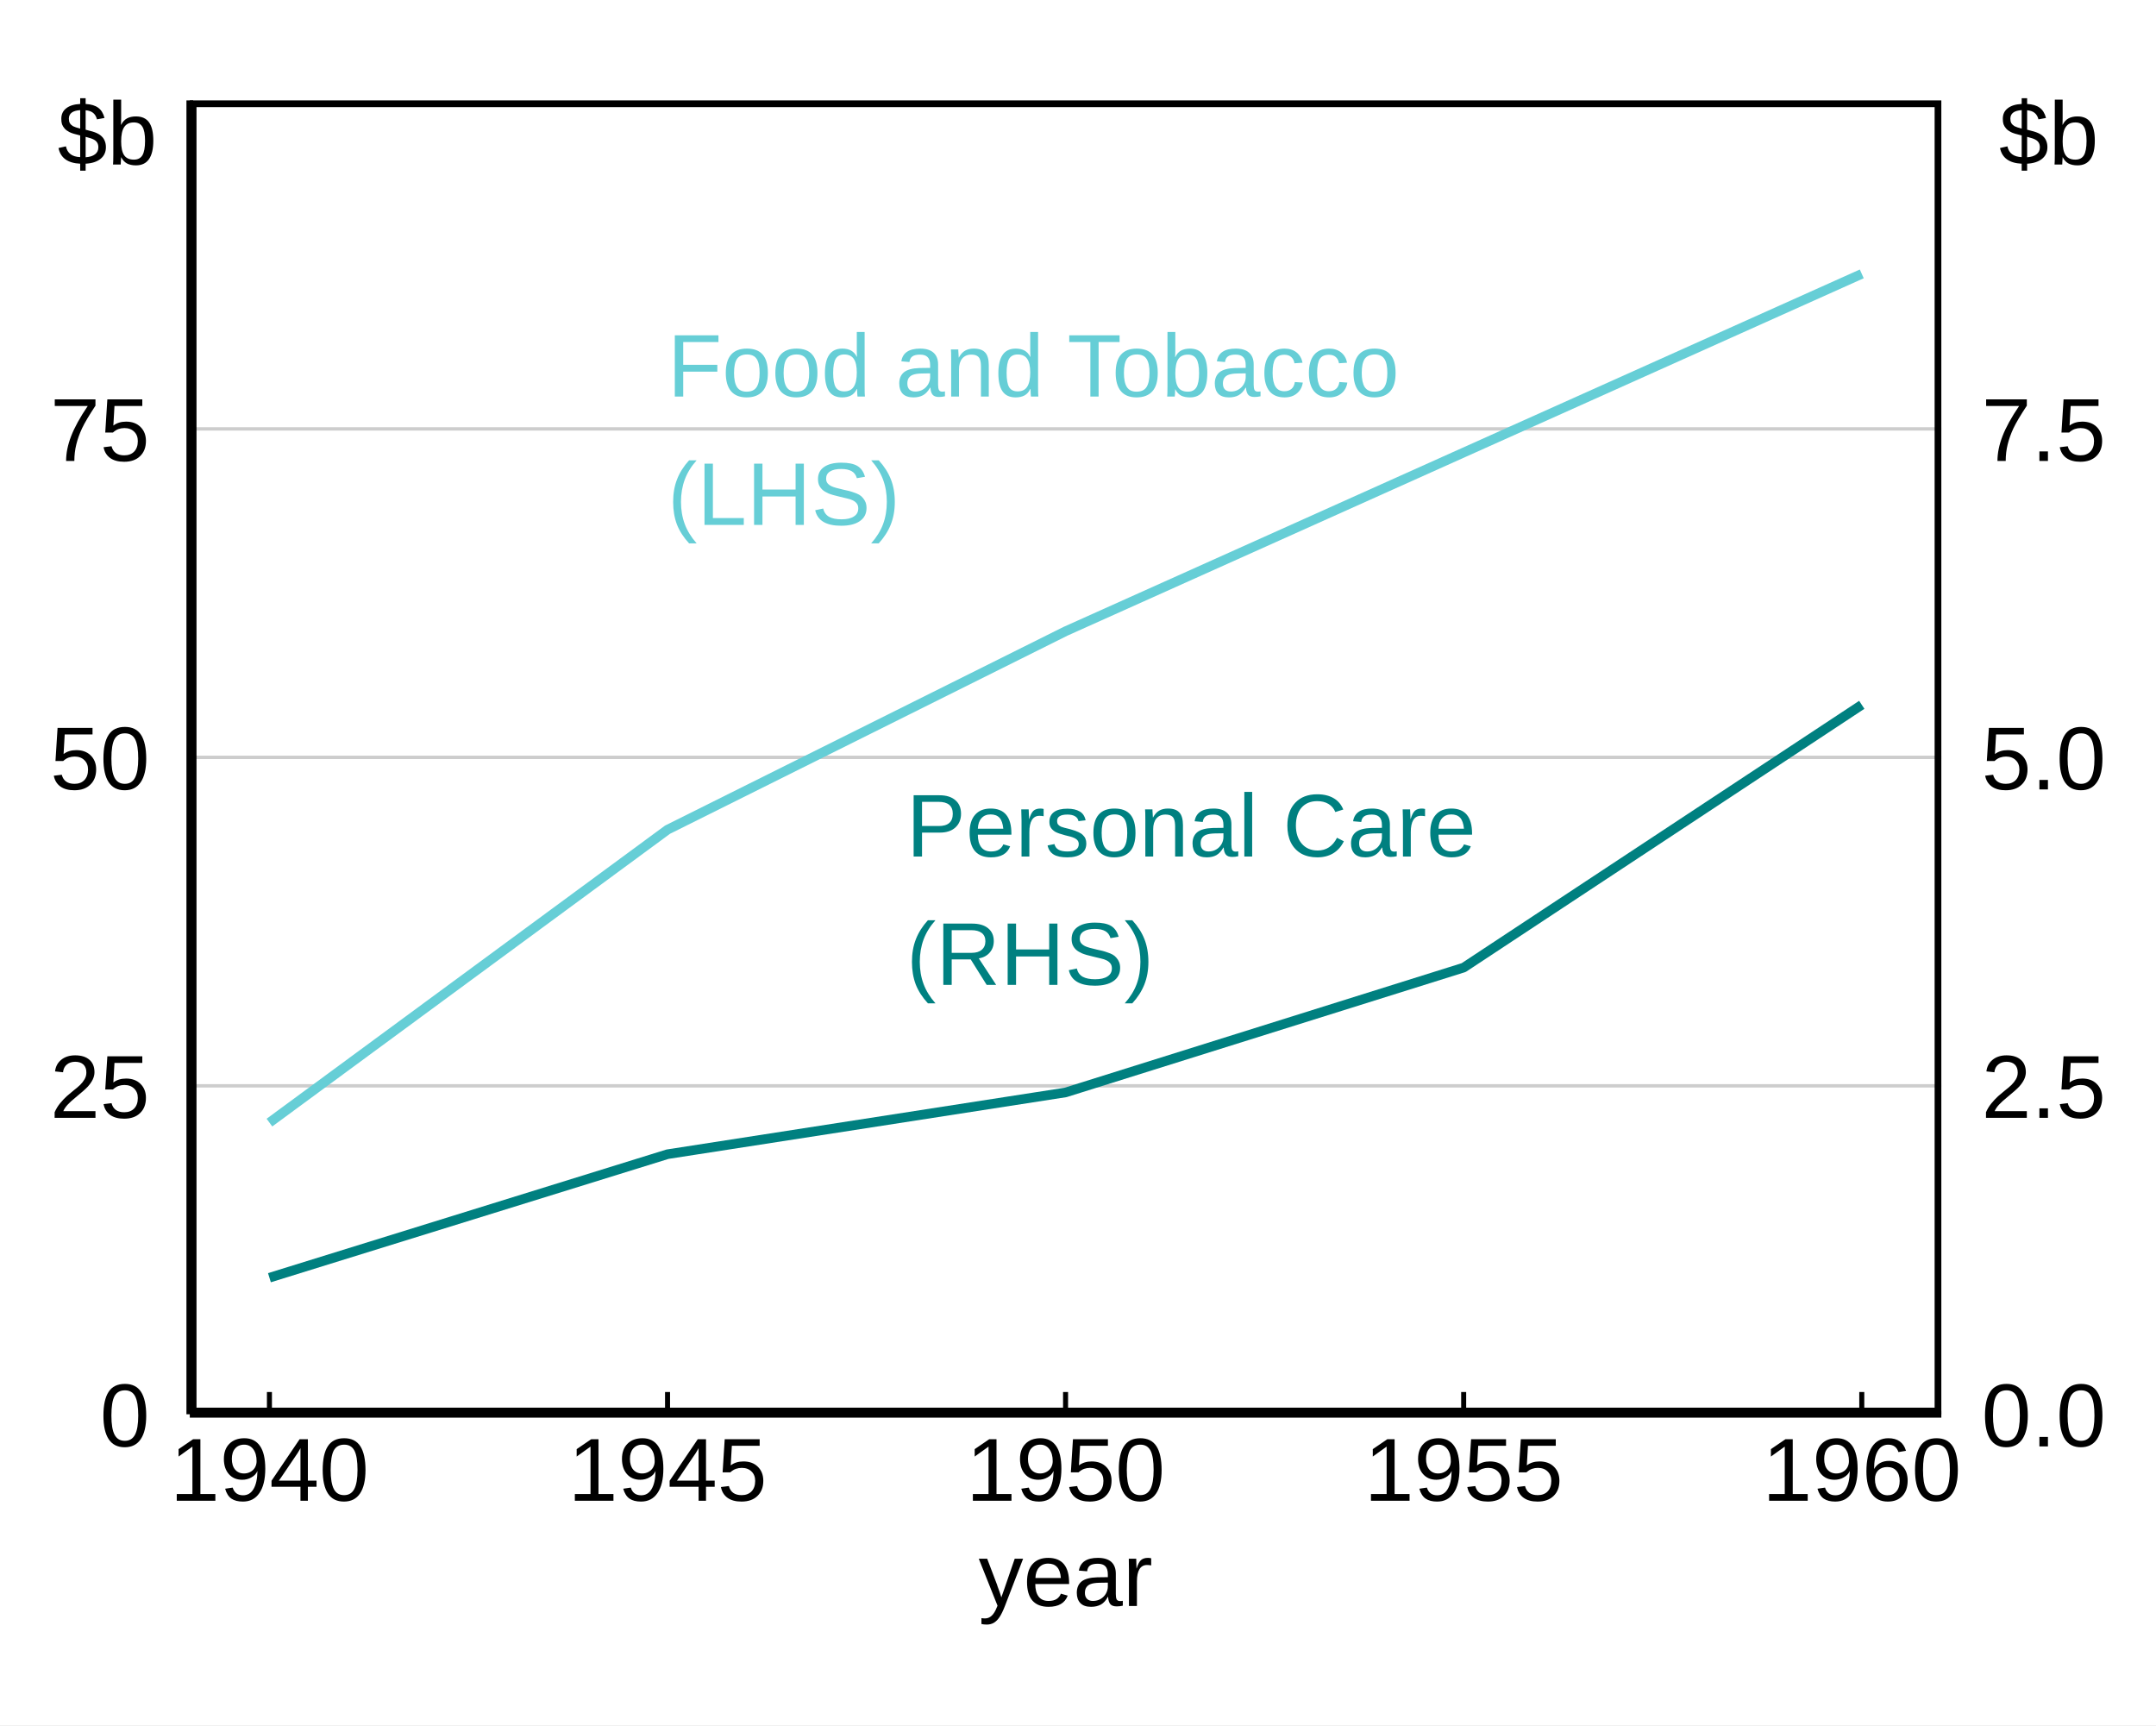
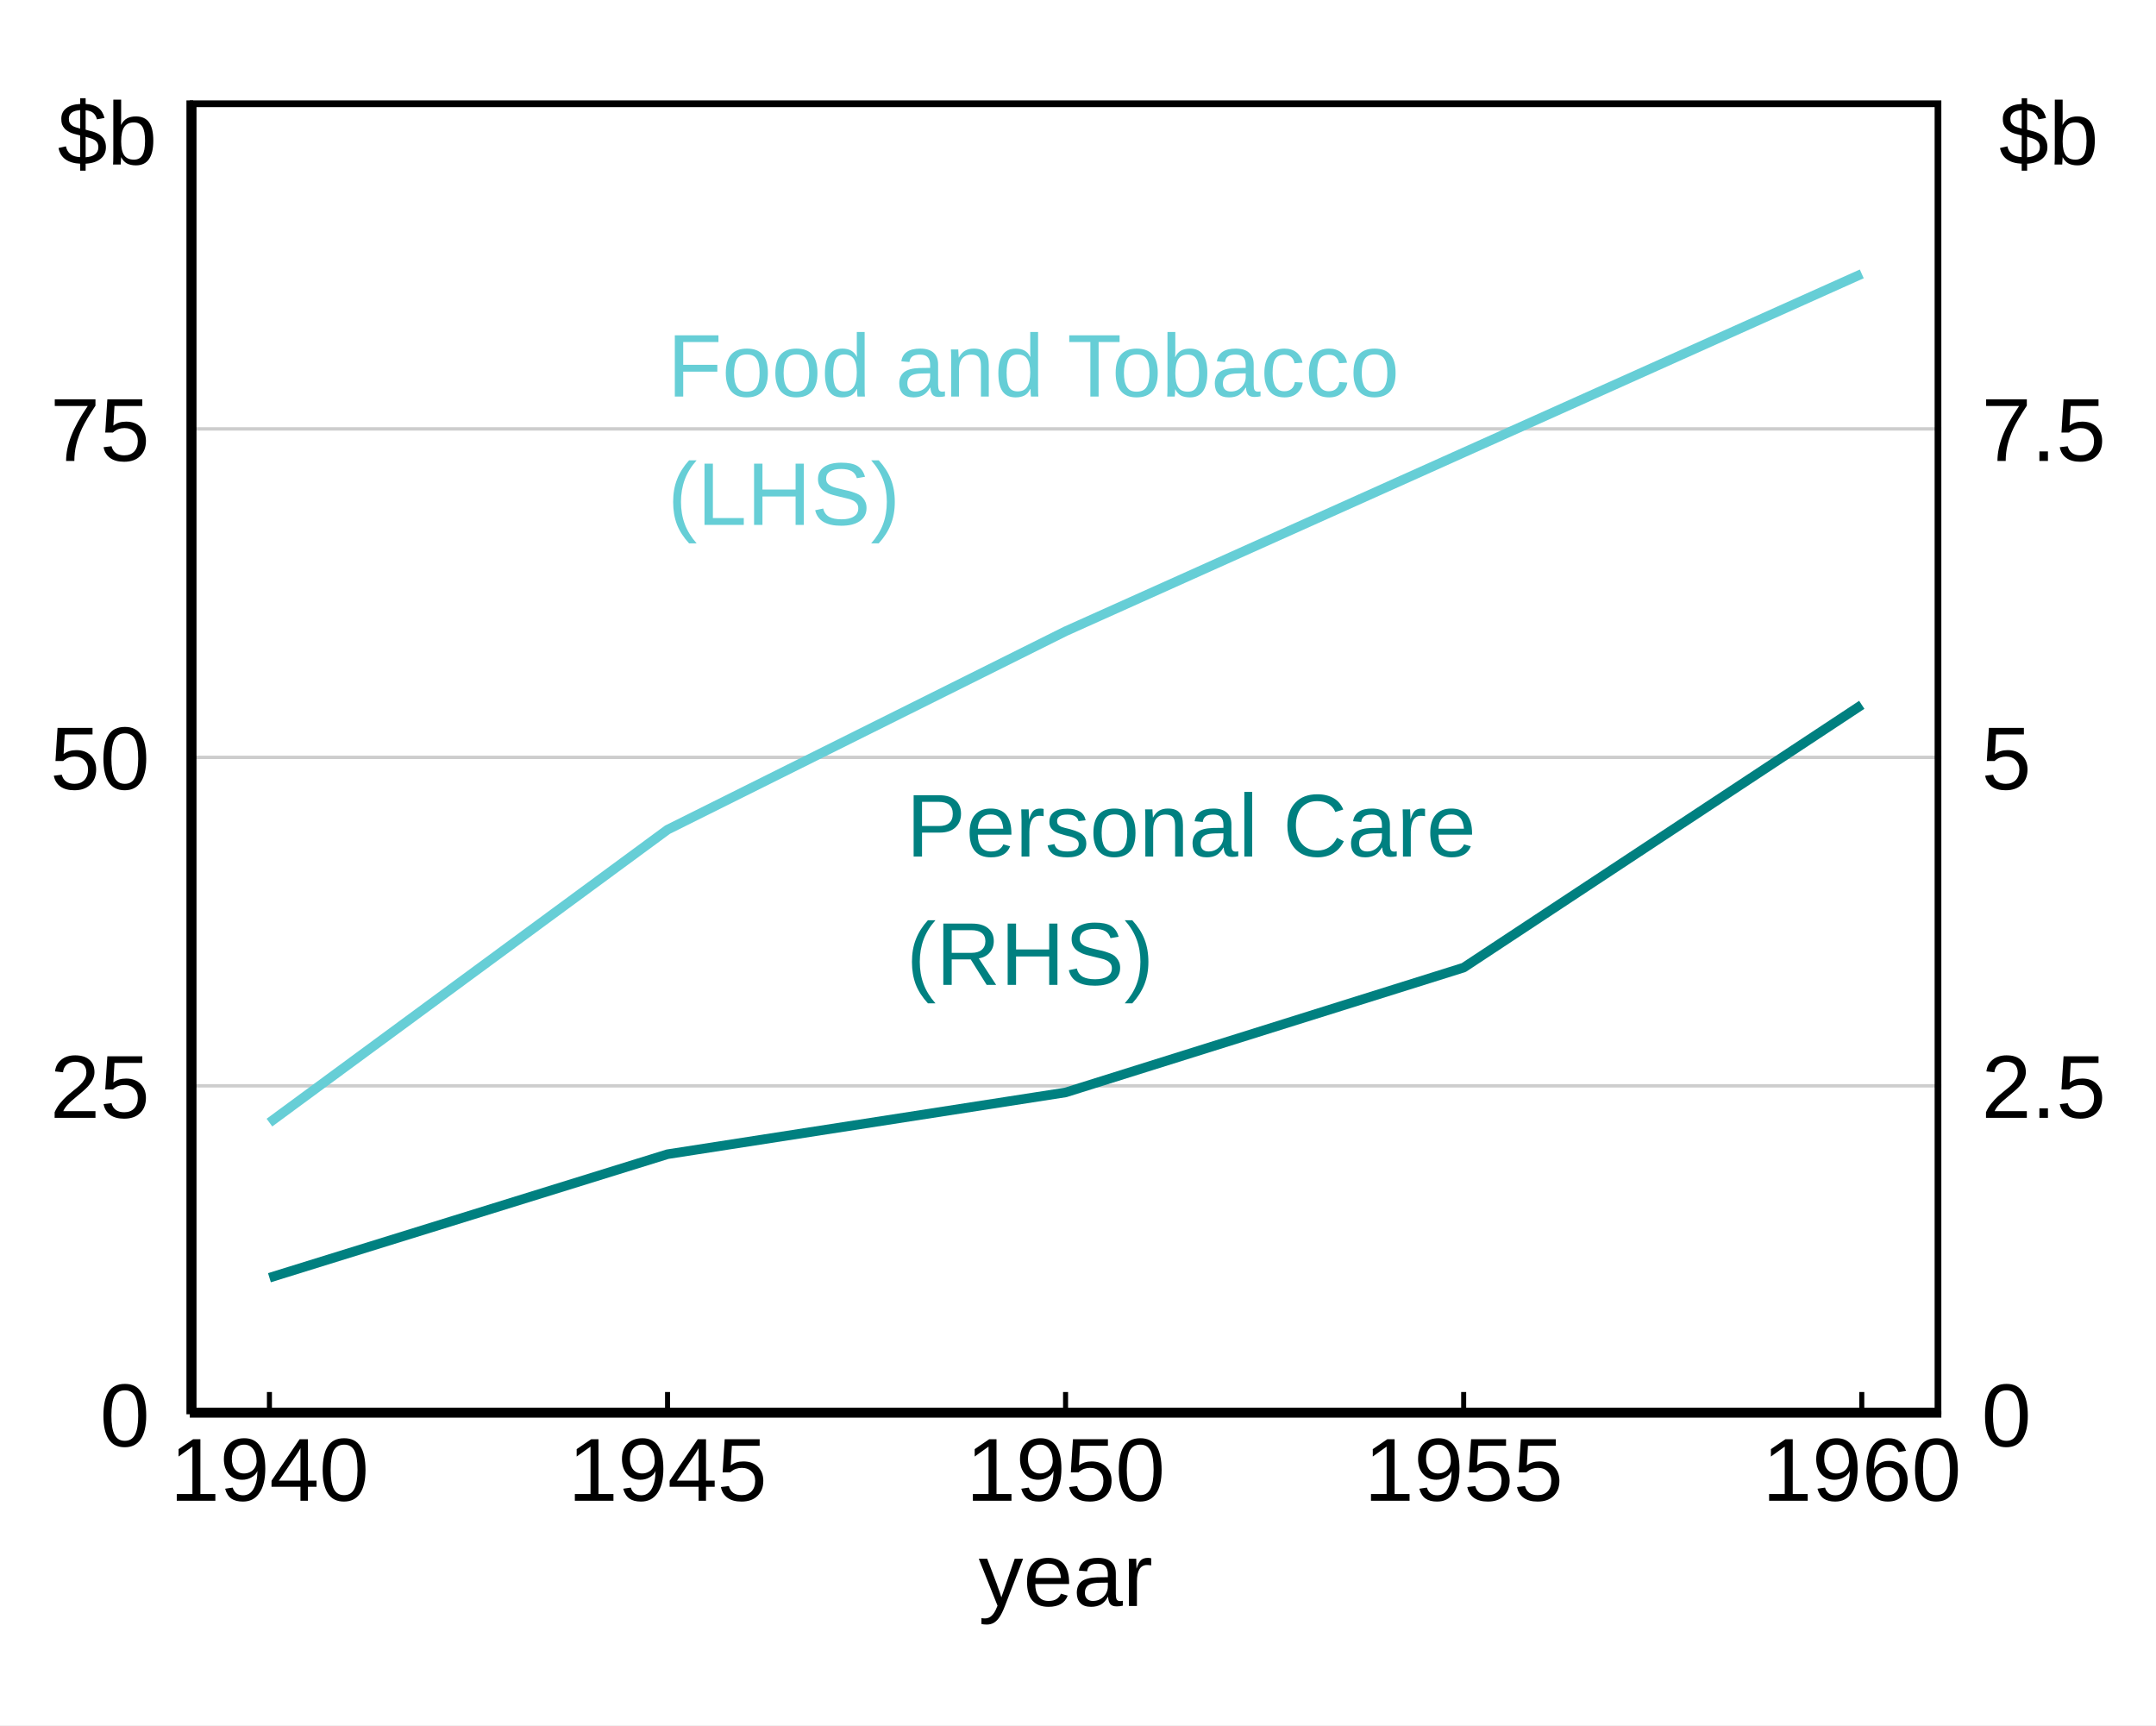
<svg xmlns="http://www.w3.org/2000/svg" class="svglite" width="240.94pt" height="192.76pt" viewBox="0 0 240.94 192.76">
  <defs>
    <style type="text/css">
    .svglite line, .svglite polyline, .svglite polygon, .svglite path, .svglite rect, .svglite circle {
      fill: none;
      stroke: #000000;
      stroke-linecap: round;
      stroke-linejoin: round;
      stroke-miterlimit: 10.00;
    }
    .svglite text {
      white-space: pre;
    }
  </style>
  </defs>
  <rect width="100%" height="100%" style="stroke: none; fill: #FFFFFF;" />
  <defs>
    <clipPath id="cpMC4wMHwyNDAuOTR8MC4wMHwxOTIuNzY=">
      <rect x="0.00" y="0.00" width="240.94" height="192.76" />
    </clipPath>
  </defs>
  <g clip-path="url(#cpMC4wMHwyNDAuOTR8MC4wMHwxOTIuNzY=)">
</g>
  <defs>
    <clipPath id="cpMC4wMHwyNDAuOTR8OS43OHwxODIuOTg=">
      <rect x="0.00" y="9.78" width="240.94" height="173.20" />
    </clipPath>
  </defs>
  <g clip-path="url(#cpMC4wMHwyNDAuOTR8OS43OHwxODIuOTg=)">
    <rect x="0.00" y="9.78" width="240.94" height="173.20" style="stroke-width: 0.75; stroke: none; fill: #FFFFFF;" />
  </g>
  <g clip-path="url(#cpMC4wMHwyNDAuOTR8MC4wMHwxOTIuNzY=)">
</g>
  <defs>
    <clipPath id="cpMjEuMjF8MjE2Ljk1fDExLjIyfDE1OC4wMg==">
      <rect x="21.21" y="11.22" width="195.74" height="146.81" />
    </clipPath>
  </defs>
  <g clip-path="url(#cpMjEuMjF8MjE2Ljk1fDExLjIyfDE1OC4wMg==)">
    <rect x="21.21" y="11.22" width="195.74" height="146.81" style="stroke-width: 0.75; stroke: none; fill: #FFFFFF;" />
    <polyline points="21.21,158.02 216.95,158.02 " style="stroke-width: 0.38; stroke: #CDCDCD; stroke-linecap: butt;" />
    <polyline points="21.21,121.32 216.95,121.32 " style="stroke-width: 0.38; stroke: #CDCDCD; stroke-linecap: butt;" />
    <polyline points="21.21,84.62 216.95,84.62 " style="stroke-width: 0.38; stroke: #CDCDCD; stroke-linecap: butt;" />
    <polyline points="21.21,47.92 216.95,47.92 " style="stroke-width: 0.38; stroke: #CDCDCD; stroke-linecap: butt;" />
    <polyline points="30.11,125.43 74.60,92.70 119.08,70.53 163.57,50.56 208.06,30.60 " style="stroke-width: 1.07; stroke: #66CED6; stroke-linecap: butt;" />
    <polyline points="30.11,142.76 74.60,128.96 119.08,122.06 163.57,108.11 208.06,78.75 " style="stroke-width: 1.07; stroke: #008080; stroke-linecap: butt;" />
    <text x="74.60" y="44.31" style="font-size: 9.96px;fill: #66CED6; font-family: &quot;Arial&quot;;" textLength="81.72px" lengthAdjust="spacingAndGlyphs">Food and Tobacco</text>
    <text x="74.60" y="58.65" style="font-size: 9.96px;fill: #66CED6; font-family: &quot;Arial&quot;;" textLength="25.98px" lengthAdjust="spacingAndGlyphs">(LHS)</text>
    <text x="101.29" y="95.70" style="font-size: 9.96px;fill: #008080; font-family: &quot;Arial&quot;;" textLength="63.62px" lengthAdjust="spacingAndGlyphs">Personal Care</text>
    <text x="101.29" y="110.04" style="font-size: 9.96px;fill: #008080; font-family: &quot;Arial&quot;;" textLength="27.63px" lengthAdjust="spacingAndGlyphs">(RHS)</text>
    <rect x="21.21" y="11.22" width="195.74" height="146.81" style="stroke-width: 1.50;" />
  </g>
  <g clip-path="url(#cpMC4wMHwyNDAuOTR8MC4wMHwxOTIuNzY=)">
    <polyline points="21.21,158.02 21.21,11.22 " style="stroke-width: 0.75; stroke-linecap: butt;" />
    <text x="16.73" y="161.61" text-anchor="end" style="font-size: 10.00px; font-family: &quot;Arial&quot;;" textLength="5.57px" lengthAdjust="spacingAndGlyphs">0</text>
    <text x="16.73" y="124.90" text-anchor="end" style="font-size: 10.00px; font-family: &quot;Arial&quot;;" textLength="11.13px" lengthAdjust="spacingAndGlyphs">25</text>
    <text x="16.73" y="88.20" text-anchor="end" style="font-size: 10.00px; font-family: &quot;Arial&quot;;" textLength="11.13px" lengthAdjust="spacingAndGlyphs">50</text>
    <text x="16.73" y="51.50" text-anchor="end" style="font-size: 10.00px; font-family: &quot;Arial&quot;;" textLength="11.13px" lengthAdjust="spacingAndGlyphs">75</text>
-     <text x="221.44" y="161.61" style="font-size: 10.00px; font-family: &quot;Arial&quot;;" textLength="13.91px" lengthAdjust="spacingAndGlyphs">0.0</text>
+     <text x="221.44" y="161.61" style="font-size: 10.00px; font-family: &quot;Arial&quot;;" textLength="5.57px" lengthAdjust="spacingAndGlyphs">0</text>
    <text x="221.44" y="124.90" style="font-size: 10.00px; font-family: &quot;Arial&quot;;" textLength="13.91px" lengthAdjust="spacingAndGlyphs">2.5</text>
-     <text x="221.44" y="88.20" style="font-size: 10.00px; font-family: &quot;Arial&quot;;" textLength="13.91px" lengthAdjust="spacingAndGlyphs">5.0</text>
+     <text x="221.44" y="88.20" style="font-size: 10.00px; font-family: &quot;Arial&quot;;" textLength="5.57px" lengthAdjust="spacingAndGlyphs">5</text>
    <text x="221.44" y="51.50" style="font-size: 10.00px; font-family: &quot;Arial&quot;;" textLength="13.91px" lengthAdjust="spacingAndGlyphs">7.5</text>
    <polyline points="21.21,158.02 216.95,158.02 " style="stroke-width: 0.75; stroke-linecap: butt;" />
    <polyline points="30.11,155.53 30.11,158.02 " style="stroke-width: 0.56; stroke-linecap: butt;" />
    <polyline points="74.60,155.53 74.60,158.02 " style="stroke-width: 0.56; stroke-linecap: butt;" />
    <polyline points="119.08,155.53 119.08,158.02 " style="stroke-width: 0.56; stroke-linecap: butt;" />
    <polyline points="163.57,155.53 163.57,158.02 " style="stroke-width: 0.56; stroke-linecap: butt;" />
    <polyline points="208.06,155.53 208.06,158.02 " style="stroke-width: 0.56; stroke-linecap: butt;" />
    <text x="30.11" y="167.68" text-anchor="middle" style="font-size: 10.00px; font-family: &quot;Arial&quot;;" textLength="22.26px" lengthAdjust="spacingAndGlyphs">1940</text>
    <text x="74.60" y="167.68" text-anchor="middle" style="font-size: 10.00px; font-family: &quot;Arial&quot;;" textLength="22.26px" lengthAdjust="spacingAndGlyphs">1945</text>
    <text x="119.08" y="167.68" text-anchor="middle" style="font-size: 10.00px; font-family: &quot;Arial&quot;;" textLength="22.26px" lengthAdjust="spacingAndGlyphs">1950</text>
    <text x="163.57" y="167.68" text-anchor="middle" style="font-size: 10.00px; font-family: &quot;Arial&quot;;" textLength="22.26px" lengthAdjust="spacingAndGlyphs">1955</text>
    <text x="208.06" y="167.68" text-anchor="middle" style="font-size: 10.00px; font-family: &quot;Arial&quot;;" textLength="22.26px" lengthAdjust="spacingAndGlyphs">1960</text>
    <text x="119.08" y="179.44" text-anchor="middle" style="font-size: 10.00px; font-family: &quot;Arial&quot;;" textLength="19.47px" lengthAdjust="spacingAndGlyphs">year</text>
    <text x="11.99" y="18.38" text-anchor="middle" style="font-size: 10.00px; font-family: &quot;Arial&quot;;" textLength="11.13px" lengthAdjust="spacingAndGlyphs">$b</text>
    <text x="228.96" y="18.38" text-anchor="middle" style="font-size: 10.00px; font-family: &quot;Arial&quot;;" textLength="11.13px" lengthAdjust="spacingAndGlyphs">$b</text>
  </g>
</svg>
